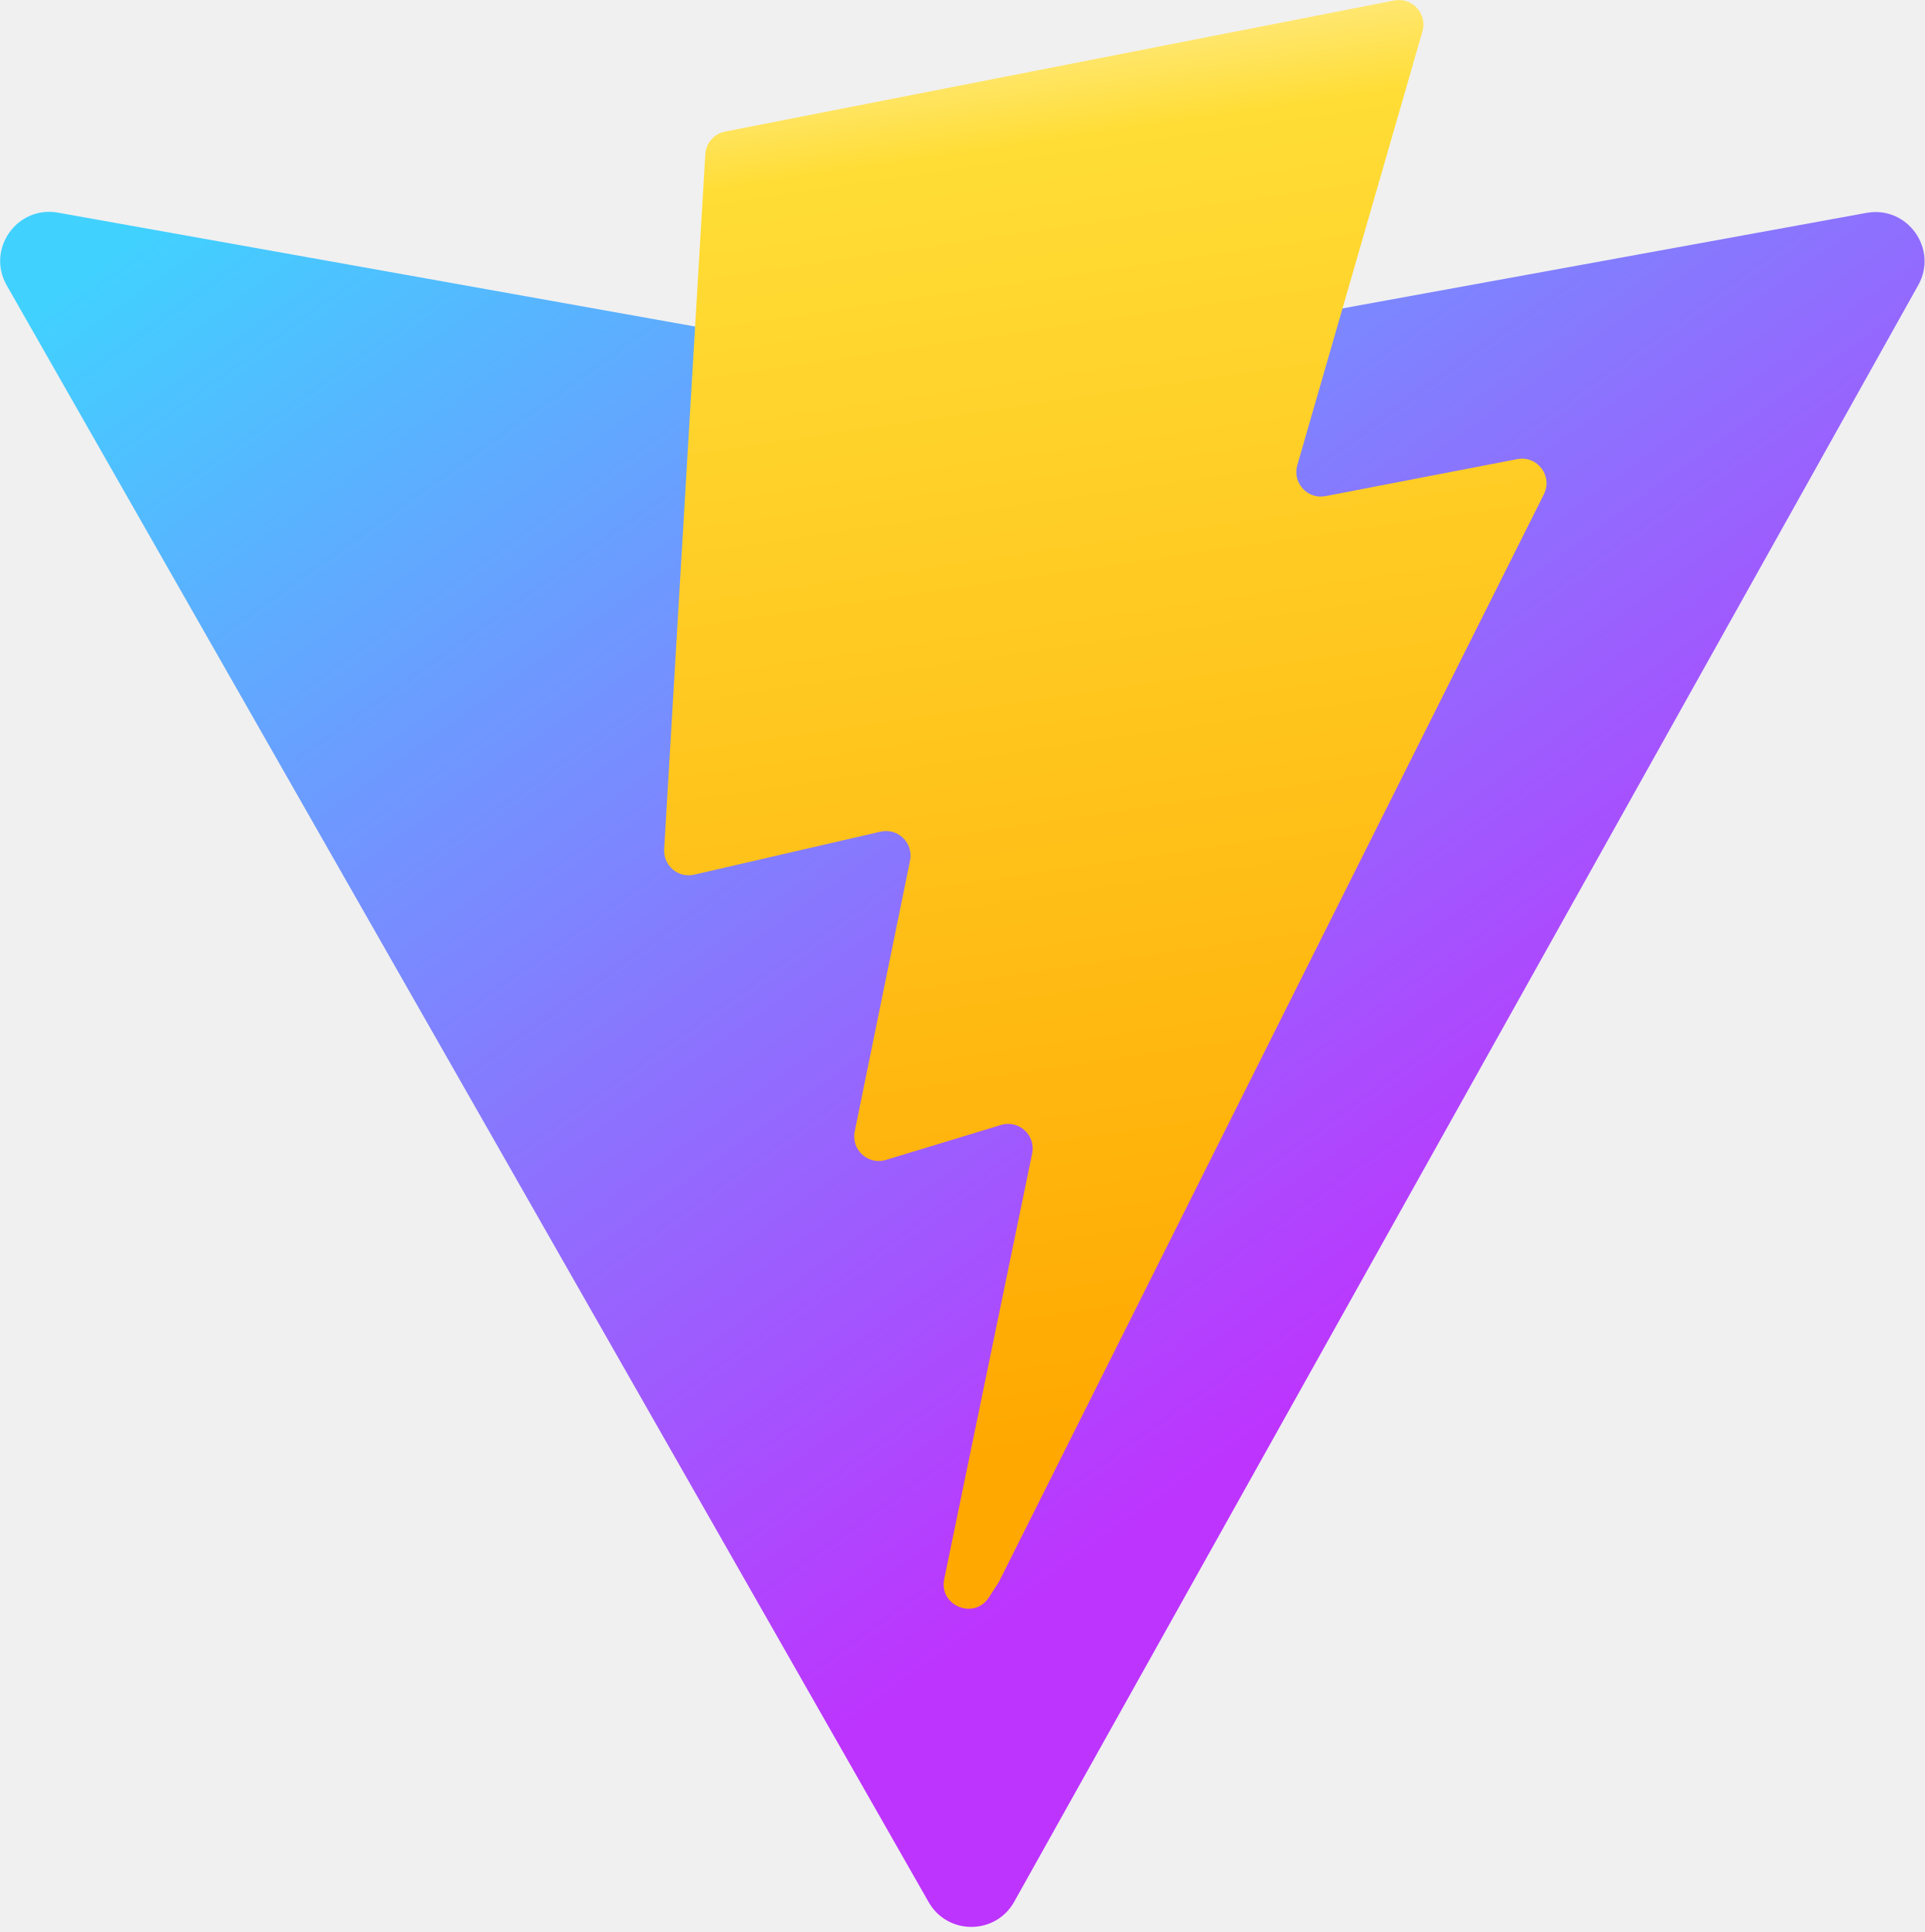
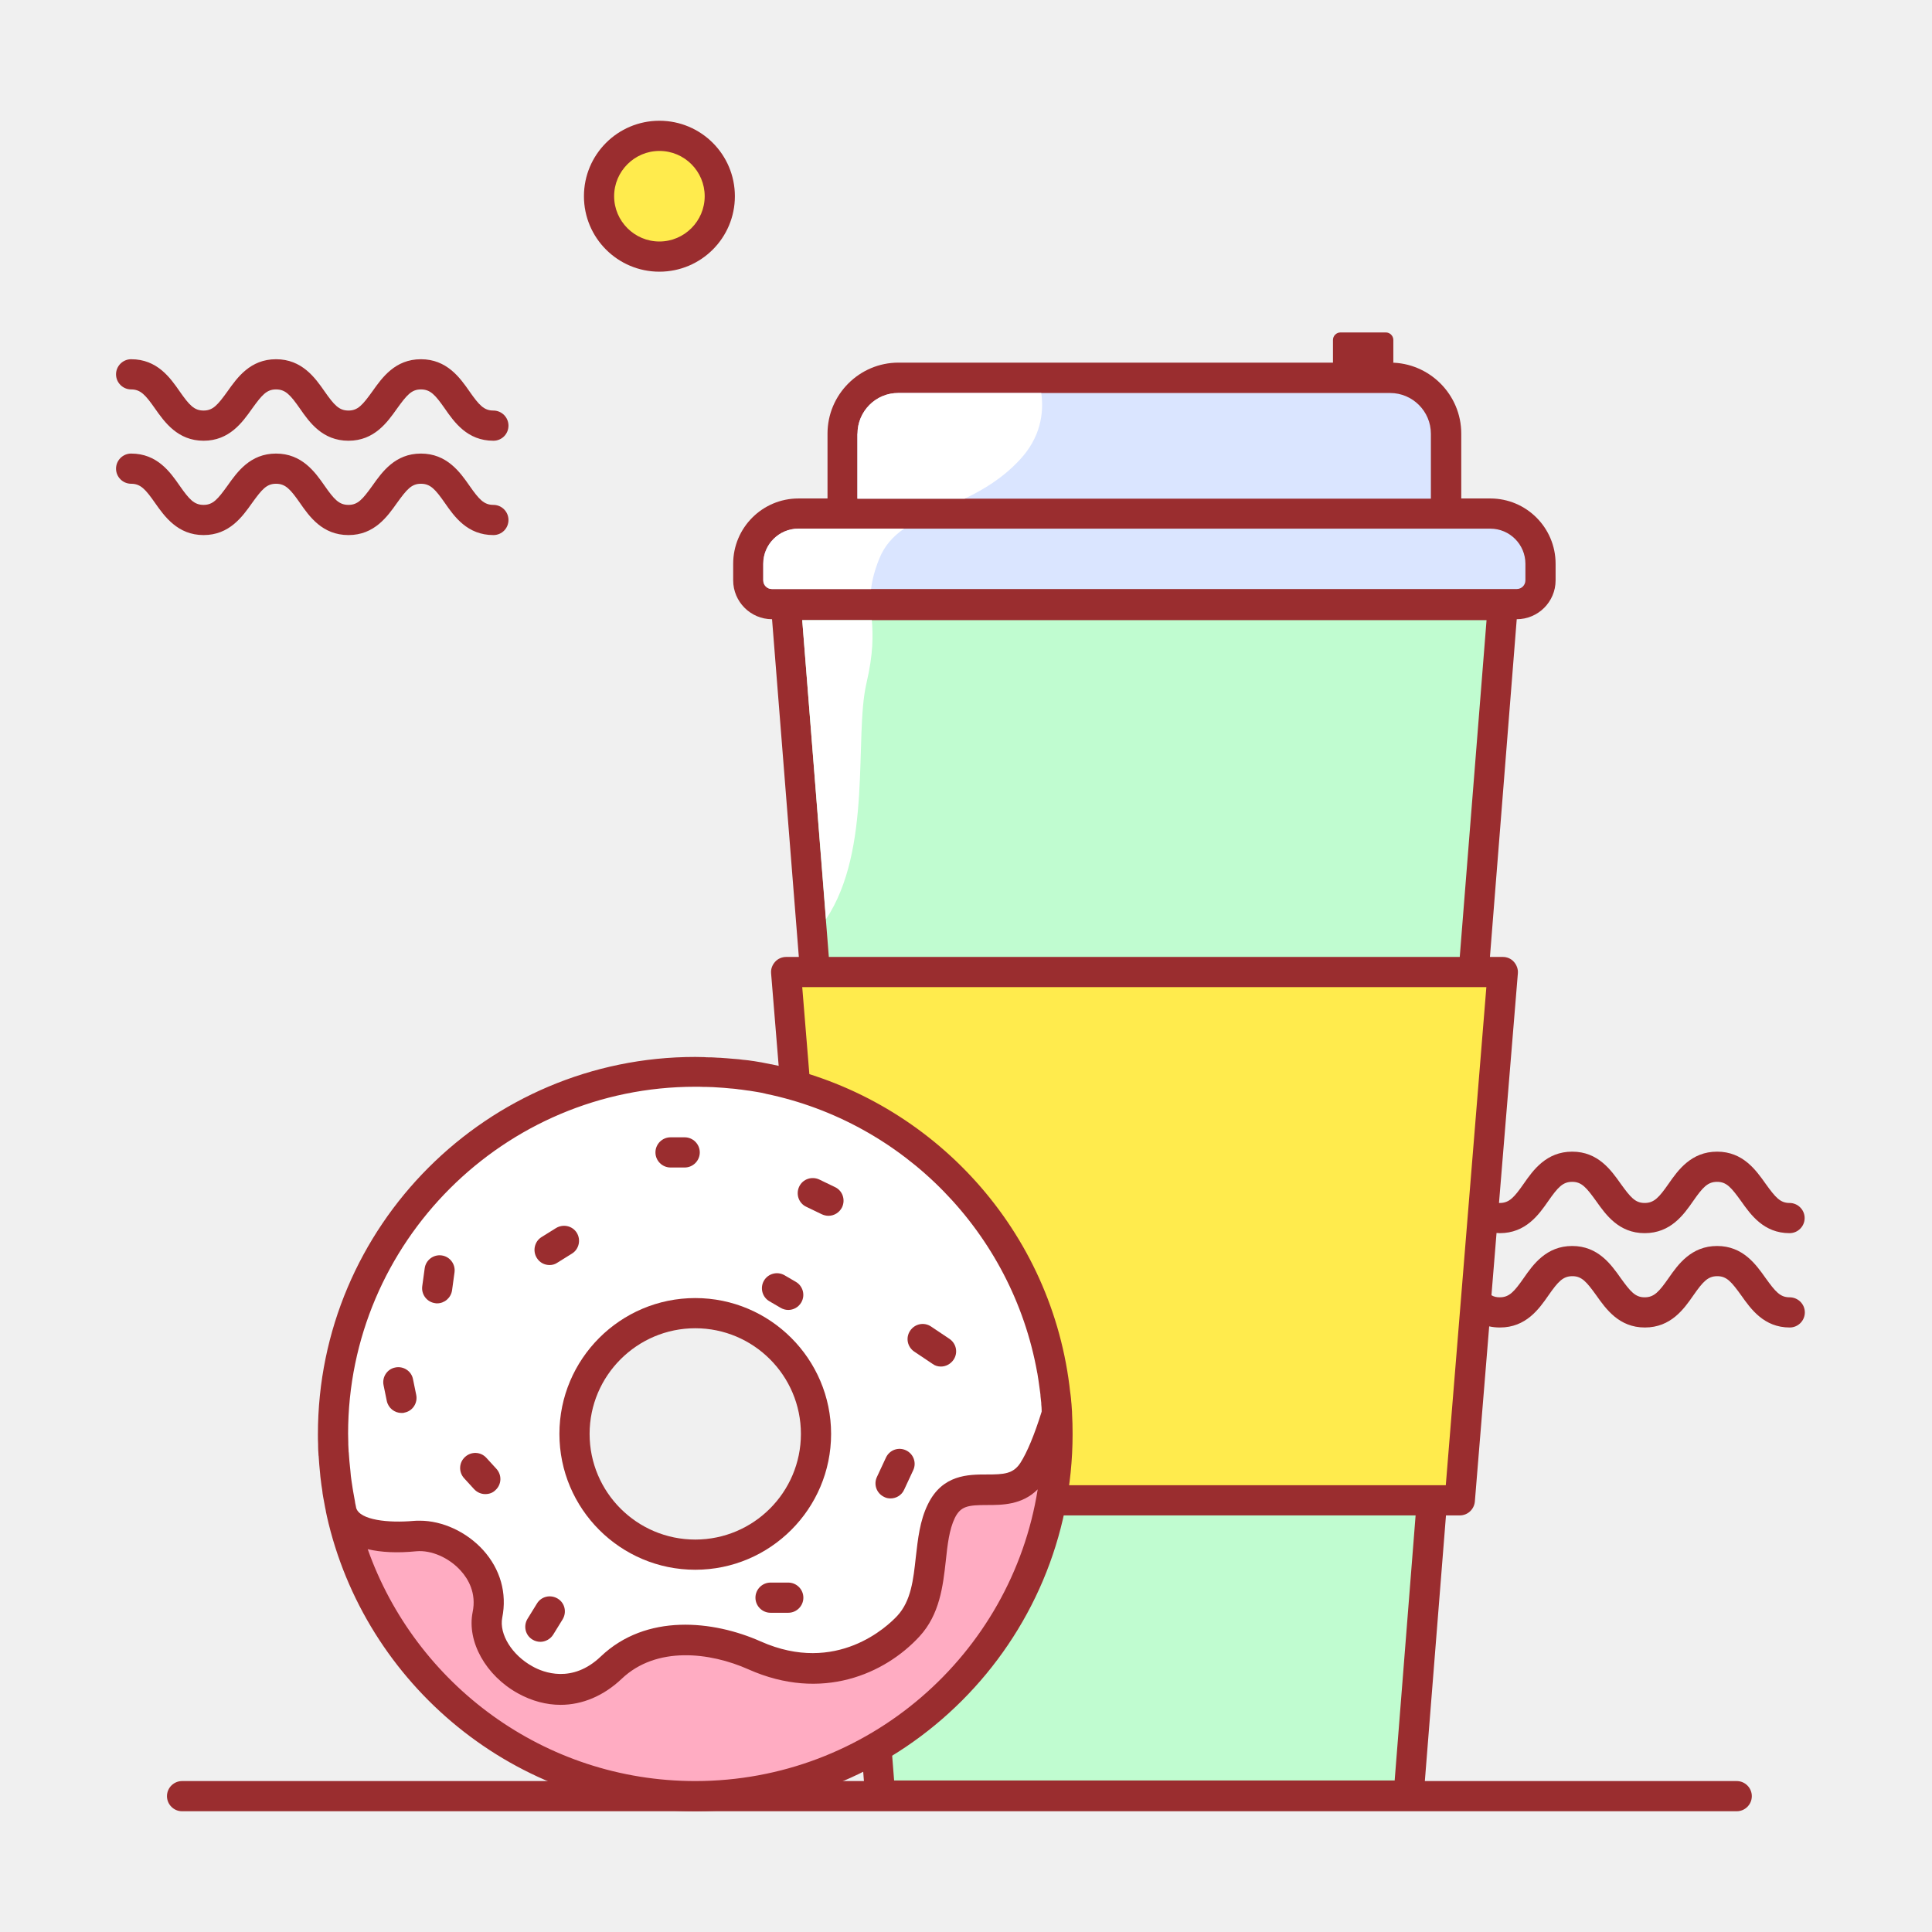
- <svg xmlns="http://www.w3.org/2000/svg" aria-hidden="true" role="img" class="iconify iconify--logos" width="31.88" height="32" preserveAspectRatio="xMidYMid meet" viewBox="0 0 256 257">
-   <defs>
-     <linearGradient id="IconifyId1813088fe1fbc01fb466" x1="-.828%" x2="57.636%" y1="7.652%" y2="78.411%">
-       <stop offset="0%" stop-color="#41D1FF" />
-       <stop offset="100%" stop-color="#BD34FE" />
-     </linearGradient>
-     <linearGradient id="IconifyId1813088fe1fbc01fb467" x1="43.376%" x2="50.316%" y1="2.242%" y2="89.03%">
-       <stop offset="0%" stop-color="#FFEA83" />
-       <stop offset="8.333%" stop-color="#FFDD35" />
-       <stop offset="100%" stop-color="#FFA800" />
-     </linearGradient>
-   </defs>
-   <path fill="url(#IconifyId1813088fe1fbc01fb466)" d="M255.153 37.938L134.897 252.976c-2.483 4.44-8.862 4.466-11.382.048L.875 37.958c-2.746-4.814 1.371-10.646 6.827-9.67l120.385 21.517a6.537 6.537 0 0 0 2.322-.004l117.867-21.483c5.438-.991 9.574 4.796 6.877 9.62Z" />
-   <path fill="url(#IconifyId1813088fe1fbc01fb467)" d="M185.432.063L96.44 17.501a3.268 3.268 0 0 0-2.634 3.014l-5.474 92.456a3.268 3.268 0 0 0 3.997 3.378l24.777-5.718c2.318-.535 4.413 1.507 3.936 3.838l-7.361 36.047c-.495 2.426 1.782 4.5 4.151 3.78l15.304-4.649c2.372-.72 4.652 1.36 4.15 3.788l-11.698 56.621c-.732 3.542 3.979 5.473 5.943 2.437l1.313-2.028l72.516-144.72c1.215-2.423-.88-5.186-3.54-4.672l-25.505 4.922c-2.396.462-4.435-1.77-3.759-4.114l16.646-57.705c.677-2.35-1.37-4.583-3.769-4.113Z" />
+ <svg xmlns="http://www.w3.org/2000/svg" width="800px" height="800px" viewBox="0 0 1024 1024" class="icon" version="1.1">
+   <path d="M261.5 283.6c-13.8 0-20.7-9.8-25.7-17-5.1-7.3-7.7-10.2-12.7-10.2s-7.5 3-12.7 10.2c-5.1 7.2-12 17-25.7 17-13.8 0-20.7-9.8-25.7-17-5.1-7.3-7.7-10.2-12.7-10.2s-7.5 3-12.7 10.2c-5.1 7.2-12 17-25.7 17s-20.7-9.9-25.7-17c-5.1-7.3-7.7-10.2-12.7-10.2-4.4 0-8-3.6-8-8s3.6-8 8-8c13.8 0 20.7 9.8 25.7 17 5.1 7.3 7.7 10.2 12.7 10.2s7.5-3 12.7-10.2c5.1-7.2 12-17 25.7-17s20.7 9.8 25.7 17c5.1 7.3 7.7 10.2 12.7 10.2 5 0 7.5-3 12.7-10.2 5.1-7.2 12-17 25.7-17s20.7 9.8 25.7 17c5.1 7.3 7.7 10.2 12.7 10.2 4.4 0 8 3.6 8 8s-3.5 8-8 8zM261.5 233.6c-13.8 0-20.7-9.8-25.7-17-5.1-7.3-7.7-10.2-12.7-10.2s-7.5 3-12.7 10.2c-5.1 7.2-12 17-25.7 17-13.8 0-20.7-9.8-25.7-17-5.1-7.3-7.7-10.2-12.7-10.2s-7.5 3-12.7 10.2c-5.1 7.2-12 17-25.7 17s-20.7-9.9-25.7-17c-5.1-7.3-7.7-10.2-12.7-10.2-4.4 0-8-3.6-8-8s3.6-8 8-8c13.8 0 20.7 9.8 25.7 17 5.1 7.3 7.7 10.2 12.7 10.2s7.5-3 12.7-10.2c5.1-7.2 12-17 25.7-17s20.7 9.8 25.7 17c5.1 7.3 7.7 10.2 12.7 10.2 5 0 7.5-3 12.7-10.2 5.1-7.2 12-17 25.7-17s20.7 9.8 25.7 17c5.1 7.3 7.7 10.2 12.7 10.2 4.4 0 8 3.6 8 8s-3.5 8-8 8z" fill="#9A2D2F" />
+   <path d="M349.5 104m-32 0a32 32 0 1 0 64 0 32 32 0 1 0-64 0Z" fill="#FFEB4D" />
+   <path d="M349.5 144c-22.1 0-40-17.9-40-40s17.9-40 40-40 40 17.9 40 40-17.9 40-40 40z m0-64c-13.2 0-24 10.8-24 24s10.8 24 24 24 24-10.8 24-24-10.7-24-24-24z" fill="#9A2D2F" />
+   <path d="M746.5 951h-280l-50-631h380z" fill="#C0FCD0" />
+   <path d="M773.6 794.5l22.9-280h-380l22.9 280z" fill="#FFEB4D" />
+   <path d="M804 320.5H409.1c-6.9 0-12.6-5.6-12.6-12.6v-8.8c0-14.7 11.9-26.6 26.6-26.6h366.7c14.7 0 26.6 11.9 26.6 26.6v8.8c0.1 7-5.5 12.6-12.4 12.6z" fill="#DAE5FF" />
+   <path d="M766.5 273h-320v-42.4c0-16.4 13.3-29.6 29.6-29.6h260.7c16.4 0 29.6 13.3 29.6 29.6V273z" fill="#DAE5FF" />
+   <path d="M948.5 687.6c-5 0-7.5-3-12.7-10.2-5.1-7.2-12-17-25.7-17s-20.7 9.8-25.7 17c-5.1 7.3-7.7 10.2-12.7 10.2-5 0-7.5-3-12.7-10.2-5.1-7.2-12-17-25.7-17s-20.7 9.8-25.7 17c-5.1 7.3-7.7 10.2-12.7 10.2-1.7 0-3.1-0.3-4.4-1.1l2.7-33c0.6 0 1.1 0.1 1.7 0.1 13.8 0 20.7-9.8 25.7-17 5.1-7.3 7.7-10.2 12.7-10.2s7.5 3 12.7 10.2c5.1 7.2 12 17 25.7 17 13.8 0 20.7-9.8 25.7-17 5.1-7.3 7.7-10.2 12.7-10.2 5 0 7.5 3 12.7 10.2 5.1 7.2 12 17 25.7 17 4.4 0 8-3.6 8-8s-3.6-8-8-8c-5 0-7.5-3-12.7-10.2-5.1-7.2-12-17-25.7-17s-20.7 9.8-25.7 17c-5.1 7.3-7.7 10.2-12.7 10.2-5 0-7.5-3-12.7-10.2-5.1-7.2-12-17-25.7-17s-20.7 9.8-25.7 17c-5.1 7.3-7.7 10.2-12.7 10.2h-0.4l10-121.7c0.2-2.2-0.6-4.4-2.1-6.1s-3.6-2.6-5.9-2.6h-6.8l14.2-179c11.3 0 20.6-9.2 20.6-20.6v-8.8c0-19.1-15.5-34.6-34.6-34.6h-15.4v-34.4c0-20.7-16.9-37.6-37.6-37.6h1.6v-12c0-2.2-1.8-4-4-4h-24c-2.2 0-4 1.8-4 4v12H476.2c-20.7 0-37.6 16.9-37.6 37.6v34.4h-15.4c-19.1 0-34.6 15.5-34.6 34.6v8.8c0 11.3 9.2 20.6 20.6 20.6l14.2 179h-6.7c-2.2 0-4.4 0.9-5.9 2.6s-2.3 3.8-2.1 6.1l22.9 280c0.3 4.2 3.8 7.3 8 7.3h7.3l11 140.8H96.5c-4.4 0-8 3.6-8 8s3.6 8 8 8h824c4.4 0 8-3.6 8-8s-3.6-8-8-8H755.2l11.2-140.8h7.3c4.2 0 7.6-3.2 8-7.3l7.6-92.9c1.8 0.4 3.7 0.6 5.7 0.6 13.8 0 20.7-9.8 25.7-17 5.1-7.3 7.7-10.2 12.7-10.2s7.5 3 12.7 10.2c5.1 7.2 12 17 25.7 17 13.8 0 20.7-9.8 25.7-17 5.1-7.3 7.7-10.2 12.7-10.2 5 0 7.5 3 12.7 10.2 5.1 7.2 12 17 25.7 17 4.4 0 8-3.6 8-8s-3.6-8-8.1-8z m-494-457.7c0-11.9 9.7-21.6 21.6-21.6h260.7c11.9 0 21.6 9.7 21.6 21.6v34.4h-304v-34.4z m8.3 573.3h287.5l-11.1 140.5H473.9l-11.1-140.5z m303.5-16H446.8l-21.6-264h362.6l-21.5 264z m7.4-280H439.3l-14.1-178.5h362.7l-14.2 178.5z m-364.6-195c-2.5 0-4.6-2-4.6-4.6v-8.8c0-10.3 8.4-18.6 18.6-18.6H789.9c10.3 0 18.6 8.4 18.6 18.6v8.8c0 2.5-2 4.6-4.6 4.6H409.1z" fill="#9A2D2F" />
+   <path d="M368.5 568c-106 0-192 86-192 192s86 192 192 192 192-86 192-192-85.9-192-192-192z m0 256c-35.3 0-64-28.7-64-64s28.7-64 64-64 64 28.7 64 64-28.6 64-64 64z" fill="#FFACC2" />
+   <path d="M368.5 568c-106 0-192 86-192 192 0 14.2 1.5 27.9 4.5 41.2 3.7 14.4 27.9 14.1 39.1 13 19-1.8 43.4 16.8 38.4 41.8s35.3 56.9 65.6 28c21.5-20.5 53.5-16.5 76-6.5 39.3 17.4 69-2 81.5-15.5 15.5-16.7 8.7-43 17.5-61 10.8-22 35.5-1.1 48.5-21 4.9-7.5 9.2-19.1 12.7-30.6C554.7 648.3 471 568 368.5 568z m0 256c-35.3 0-64-28.7-64-64s28.7-64 64-64 64 28.7 64 64-28.6 64-64 64z" fill="#FFFFFF" />
+   <path d="M568.2 748.9v-0.5c-0.1-1.5-0.2-2.9-0.3-4.4 0-0.3-0.1-0.6-0.1-0.9-0.1-1.3-0.2-2.7-0.4-4-0.1-0.7-0.2-1.5-0.3-2.2-0.1-0.9-0.2-1.7-0.3-2.6C556 649 491.5 581 408.9 564.1h-0.2l-4.5-0.9c-0.2 0-0.3-0.1-0.5-0.1-1.4-0.2-2.8-0.5-4.2-0.7-0.3 0-0.6-0.1-0.8-0.1-1.3-0.2-2.6-0.4-3.9-0.5-0.4 0-0.7-0.1-1.1-0.1-1.2-0.2-2.5-0.3-3.7-0.4-0.4 0-0.9-0.1-1.3-0.1-1.2-0.1-2.3-0.2-3.5-0.3-0.5 0-1-0.1-1.5-0.1-1.1-0.1-2.3-0.2-3.4-0.2-0.5 0-1.1-0.1-1.6-0.1-1.2-0.1-2.4-0.1-3.6-0.1-0.5 0-1 0-1.5-0.1-1.7 0-3.4-0.1-5.1-0.1-110.3 0-200 89.7-200 200 0 1.8 0 3.6 0.1 5.3v1c0 1.4 0.1 2.9 0.2 4.3 0 0.3 0 0.7 0.1 1 0.1 1.4 0.2 2.9 0.3 4.3 0 0.4 0.1 0.7 0.1 1.1 0.1 1.4 0.3 2.8 0.4 4.2 0 0.4 0.1 0.8 0.1 1.2 0.2 1.3 0.3 2.7 0.5 4 0.1 0.5 0.1 1 0.2 1.4 0.2 1.2 0.4 2.5 0.5 3.7l0.3 1.8c0.2 1.1 0.4 2.1 0.6 3.2 0.1 0.7 0.3 1.5 0.4 2.2 0.2 0.9 0.4 1.8 0.5 2.6 0.1 0.5 0.2 0.9 0.3 1.4 0 0.1 0 0.2 0.1 0.3v0.2c20 89.5 100 156.6 195.3 156.6 110.3 0 200-89.7 200-200 0-3.7-0.1-7.4-0.3-11.1zM368.5 576c1.6 0 3.1 0 4.7 0.1h1.4c1.1 0 2.2 0.1 3.3 0.1 0.5 0 1 0.1 1.5 0.1 1 0.1 2.1 0.1 3.1 0.2 0.5 0 1 0.1 1.4 0.1 1.1 0.1 2.1 0.2 3.2 0.3 0.4 0 0.9 0.1 1.3 0.1 1.1 0.1 2.2 0.2 3.3 0.4 0.4 0 0.7 0.1 1.1 0.1 1.2 0.2 2.3 0.3 3.5 0.5 0.3 0 0.6 0.1 0.9 0.1 1.2 0.2 2.5 0.4 3.7 0.6 0.2 0 0.4 0.1 0.6 0.1 1.3 0.2 2.7 0.5 4 0.8 0.1 0 0.2 0 0.3 0.1 73.2 15.1 130.6 73.8 143.9 147.6 0 0.1 0 0.3 0.1 0.4 0.2 1.3 0.4 2.5 0.6 3.8 0.1 0.5 0.1 0.9 0.2 1.4 0.1 0.9 0.3 1.9 0.4 2.9 0.1 0.7 0.2 1.4 0.3 2.2 0.1 0.7 0.2 1.4 0.2 2.1l0.3 2.7c0.1 0.5 0.1 1.1 0.1 1.6 0.1 1 0.2 2.1 0.2 3.1v0.7c-3.8 12.2-7.7 21.6-11.3 27.2-3.8 5.8-8.7 6.1-17.7 6.1-9.9 0-23.6 0-31.3 15.8-4.3 8.7-5.3 18.5-6.4 28-1.3 11.9-2.5 23.2-9.8 31.1-5 5.4-32.1 31.5-72.4 13.6-25.2-11.2-60.7-15-84.8 8-15.1 14.4-30.4 8.5-36.2 5.2-10.9-6-17.7-17.1-16-25.8 2.6-13-1-25.7-10.1-35.8-8.8-9.7-21.6-15.6-33.6-15.6-1.1 0-2.2 0-3.2 0.1-13.4 1.2-28.5-0.4-30.5-6.8l-0.3-1.5c-0.2-0.7-0.3-1.5-0.4-2.2-0.1-0.7-0.3-1.5-0.4-2.2-0.2-0.9-0.3-1.8-0.5-2.8l-0.3-1.8c-0.2-1.1-0.3-2.2-0.5-3.3-0.1-0.5-0.1-0.9-0.2-1.4-0.2-1.2-0.3-2.4-0.4-3.6 0-0.4-0.1-0.8-0.1-1.1-0.1-1.3-0.3-2.6-0.4-3.9 0-0.3-0.1-0.7-0.1-1-0.1-1.3-0.2-2.6-0.3-4 0-0.3 0-0.6-0.1-0.9-0.1-1.3-0.1-2.6-0.2-4v-0.9c0-1.6-0.1-3.3-0.1-4.9 0-101.3 82.6-183.8 184-183.8z m0 368c-80.1 0-148.3-51.4-173.6-122.9 7.2 1.7 15.8 2.1 25.8 1.1 7.9-0.7 17.3 3.4 23.5 10.3 4 4.4 8.4 11.9 6.3 22-3.1 15.6 7 33.6 24 43 7.4 4.1 15.1 6.1 22.6 6.1 11.5 0 22.8-4.7 32.4-13.8 18.4-17.5 46.8-14.1 67.2-5 38.9 17.3 72.3 2.4 90.6-17.4 10.8-11.7 12.5-26.8 14-40.2 0.9-8.5 1.8-16.5 4.8-22.7 3.1-6.2 6.9-6.8 16.9-6.8 8.1 0 18.7 0 27-8.3C536.1 876.9 460 944 368.5 944z" fill="#9A2D2F" />
+   <path d="M368.5 832c39.7 0 72-32.3 72-72s-32.3-72-72-72-72 32.3-72 72 32.3 72 72 72z m0-128c30.9 0 56 25.1 56 56s-25.1 56-56 56-56-25.1-56-56 25.2-56 56-56z" fill="#9A2D2F" />
+   <path d="M291.3 662.5l7.8-4.8" fill="#FFACC2" />
+   <path d="M291.3 670.5c-2.7 0-5.3-1.3-6.8-3.8-2.3-3.7-1.2-8.7 2.5-11l7.7-4.8c3.8-2.3 8.7-1.2 11 2.5 2.3 3.7 1.2 8.7-2.5 11l-7.7 4.8c-1.3 0.9-2.7 1.3-4.2 1.3z" fill="#9A2D2F" />
+   <path d="M233 673.3l-1.3 9.5" fill="#FFACC2" />
+   <path d="M231.7 690.8c-0.4 0-0.7 0-1.1-0.1-4.4-0.6-7.4-4.7-6.8-9l1.3-9.5c0.6-4.4 4.7-7.4 9-6.8 4.4 0.6 7.4 4.7 6.8 9l-1.3 9.5c-0.6 4-4 6.9-7.9 6.9z" fill="#9A2D2F" />
+   <path d="M211.1 732.6l1.7 8.3" fill="#FFACC2" />
+   <path d="M212.8 748.9c-3.7 0-7-2.6-7.8-6.4l-1.7-8.3c-0.9-4.3 1.9-8.6 6.2-9.4 4.3-0.9 8.6 1.9 9.4 6.2l1.7 8.3c0.9 4.3-1.9 8.6-6.2 9.4-0.5 0.2-1 0.2-1.6 0.2z" fill="#9A2D2F" />
+   <path d="M252 778.2l5.2 5.7" fill="#FFACC2" />
+   <path d="M257.2 791.9c-2.2 0-4.3-0.9-5.9-2.6l-5.3-5.8c-3-3.3-2.8-8.3 0.5-11.3s8.3-2.8 11.3 0.5l5.3 5.8c3 3.3 2.8 8.3-0.5 11.3-1.5 1.5-3.4 2.1-5.4 2.1z" fill="#9A2D2F" />
+   <path d="M291.3 854.1l-4.9 8.1" fill="#FFACC2" />
+   <path d="M286.4 870.2c-1.4 0-2.9-0.4-4.2-1.2-3.8-2.3-4.9-7.2-2.6-11l5-8.1c2.3-3.8 7.2-4.9 11-2.6 3.8 2.3 4.9 7.2 2.6 11l-5 8.1c-1.5 2.4-4.2 3.8-6.8 3.8z" fill="#9A2D2F" />
+   <path d="M355.3 610.8h7.6" fill="#FFACC2" />
+   <path d="M362.9 618.8h-7.5c-4.4 0-8-3.6-8-8s3.6-8 8-8h7.5c4.4 0 8 3.6 8 8s-3.6 8-8 8z" fill="#9A2D2F" />
+   <path d="M430.8 632.3l8.3 4.1" fill="#FFFFFF" />
+   <path d="M439.1 644.4c-1.2 0-2.4-0.3-3.5-0.8l-8.3-4c-4-1.9-5.6-6.7-3.7-10.7s6.7-5.6 10.7-3.7l8.3 4c4 1.9 5.6 6.7 3.7 10.7-1.4 2.8-4.2 4.5-7.2 4.5z" fill="#9A2D2F" />
+   <path d="M411.8 682.8l6 3.5" fill="#FFFFFF" />
+   <path d="M417.8 694.3c-1.4 0-2.8-0.4-4-1.1l-6-3.5c-3.8-2.2-5.1-7.1-2.9-10.9 2.2-3.8 7.1-5.1 10.9-2.9l6 3.5c3.8 2.2 5.1 7.1 2.9 10.9-1.5 2.6-4.2 4-6.9 4z" fill="#9A2D2F" />
+   <path d="M489 709.8l9.7 6.5" fill="#FFFFFF" />
+   <path d="M498.7 724.3c-1.5 0-3.1-0.4-4.4-1.4l-9.7-6.5c-3.7-2.5-4.7-7.4-2.2-11.1 2.5-3.7 7.4-4.7 11.1-2.2l9.7 6.5c3.7 2.5 4.7 7.4 2.2 11.1-1.6 2.3-4.1 3.6-6.7 3.6z" fill="#9A2D2F" />
+   <path d="M476.9 775.9l-4.9 10.3" fill="#FFFFFF" />
+   <path d="M472 794.2c-1.1 0-2.3-0.2-3.4-0.8-4-1.9-5.7-6.6-3.8-10.6l4.8-10.3c1.9-4 6.6-5.7 10.6-3.8 4 1.9 5.7 6.6 3.8 10.6l-4.8 10.3c-1.3 2.9-4.2 4.6-7.2 4.6z" fill="#9A2D2F" />
+   <path d="M408.4 846.8h9.4" fill="#FFFFFF" />
+   <path d="M417.8 854.8h-9.4c-4.4 0-8-3.6-8-8s3.6-8 8-8h9.4c4.4 0 8 3.6 8 8s-3.6 8-8 8z" fill="#9A2D2F" />
+   <path d="M423.2 280.2c-10.3 0-18.6 8.4-18.6 18.6v8.8c0 2.5 2 4.6 4.6 4.6h52.5c0.5-4.4 1.7-9.5 4.3-16 2.8-7 7.4-12 13.2-16h-56zM454.5 229.9v34.4h56.8c10-4.8 20.2-10.9 29.2-20.6 10.9-11.7 12.9-24.5 11.4-35.4h-75.8c-11.9-0.1-21.6 9.7-21.6 21.6zM459.2 362.3c3.8-16.2 3.5-25.8 2.9-33.6h-36.9l12.6 158.5c24.7-37.1 14.9-96.7 21.4-124.9z" fill="#FFFFFF" />
</svg>
